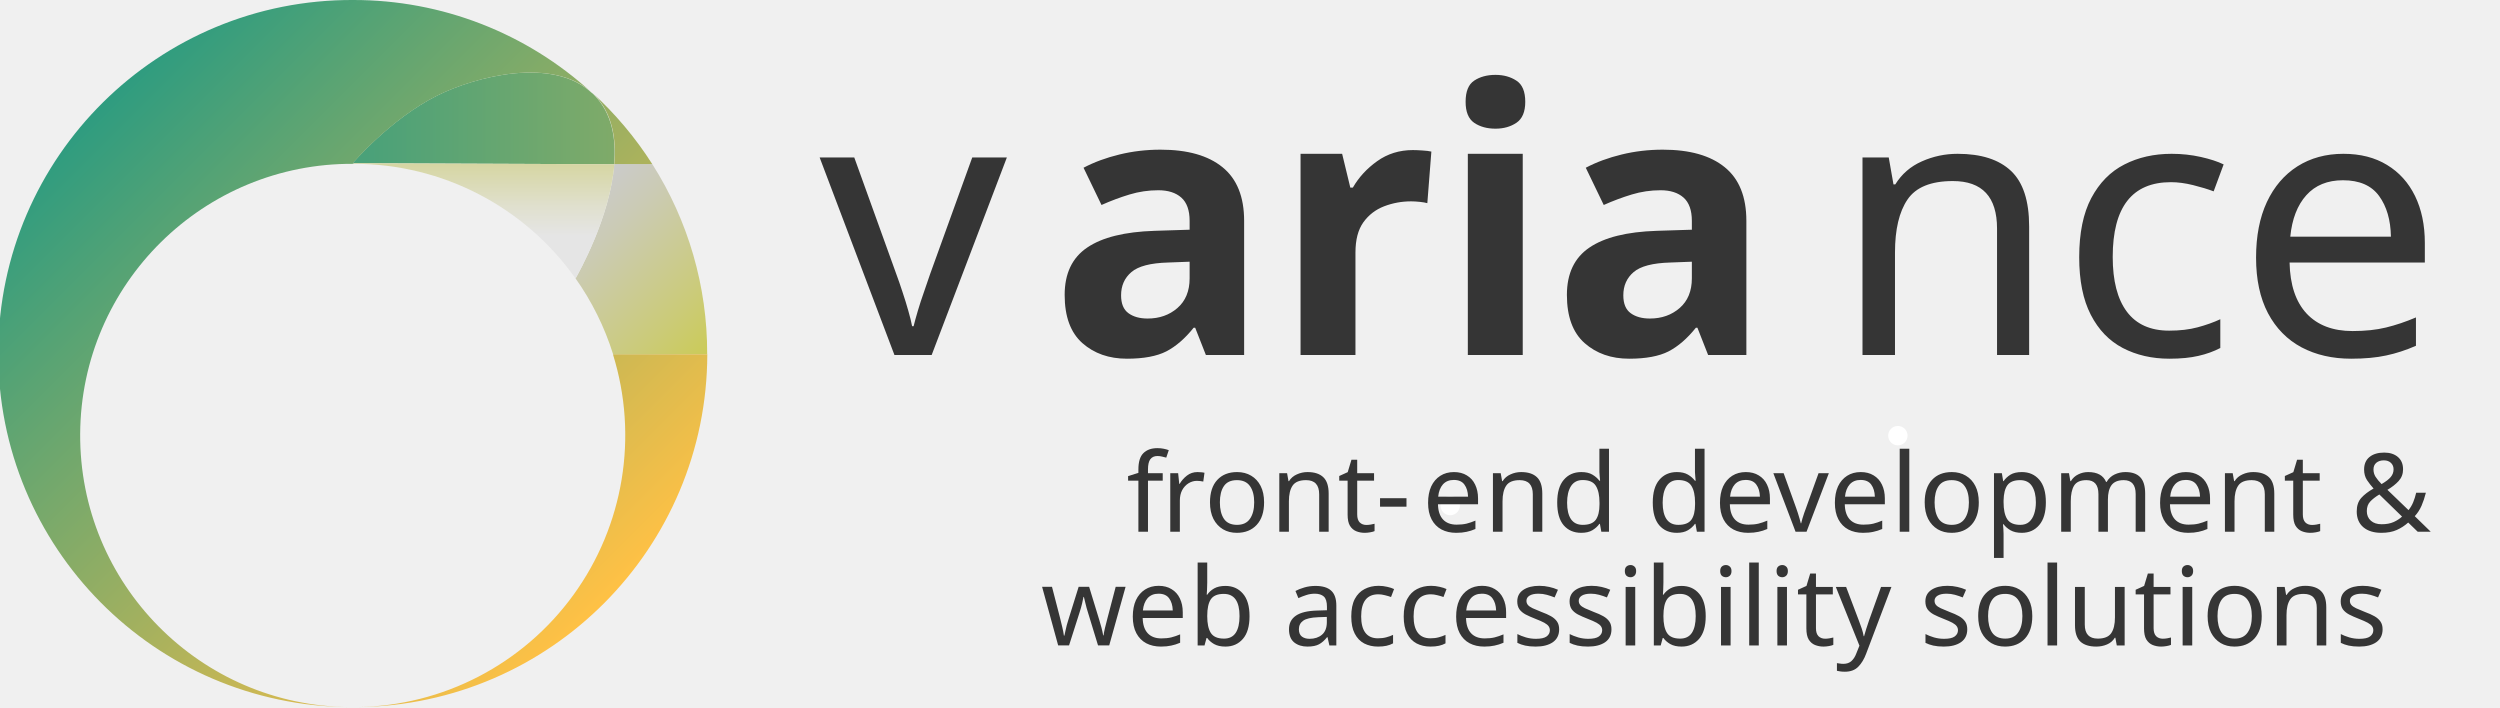
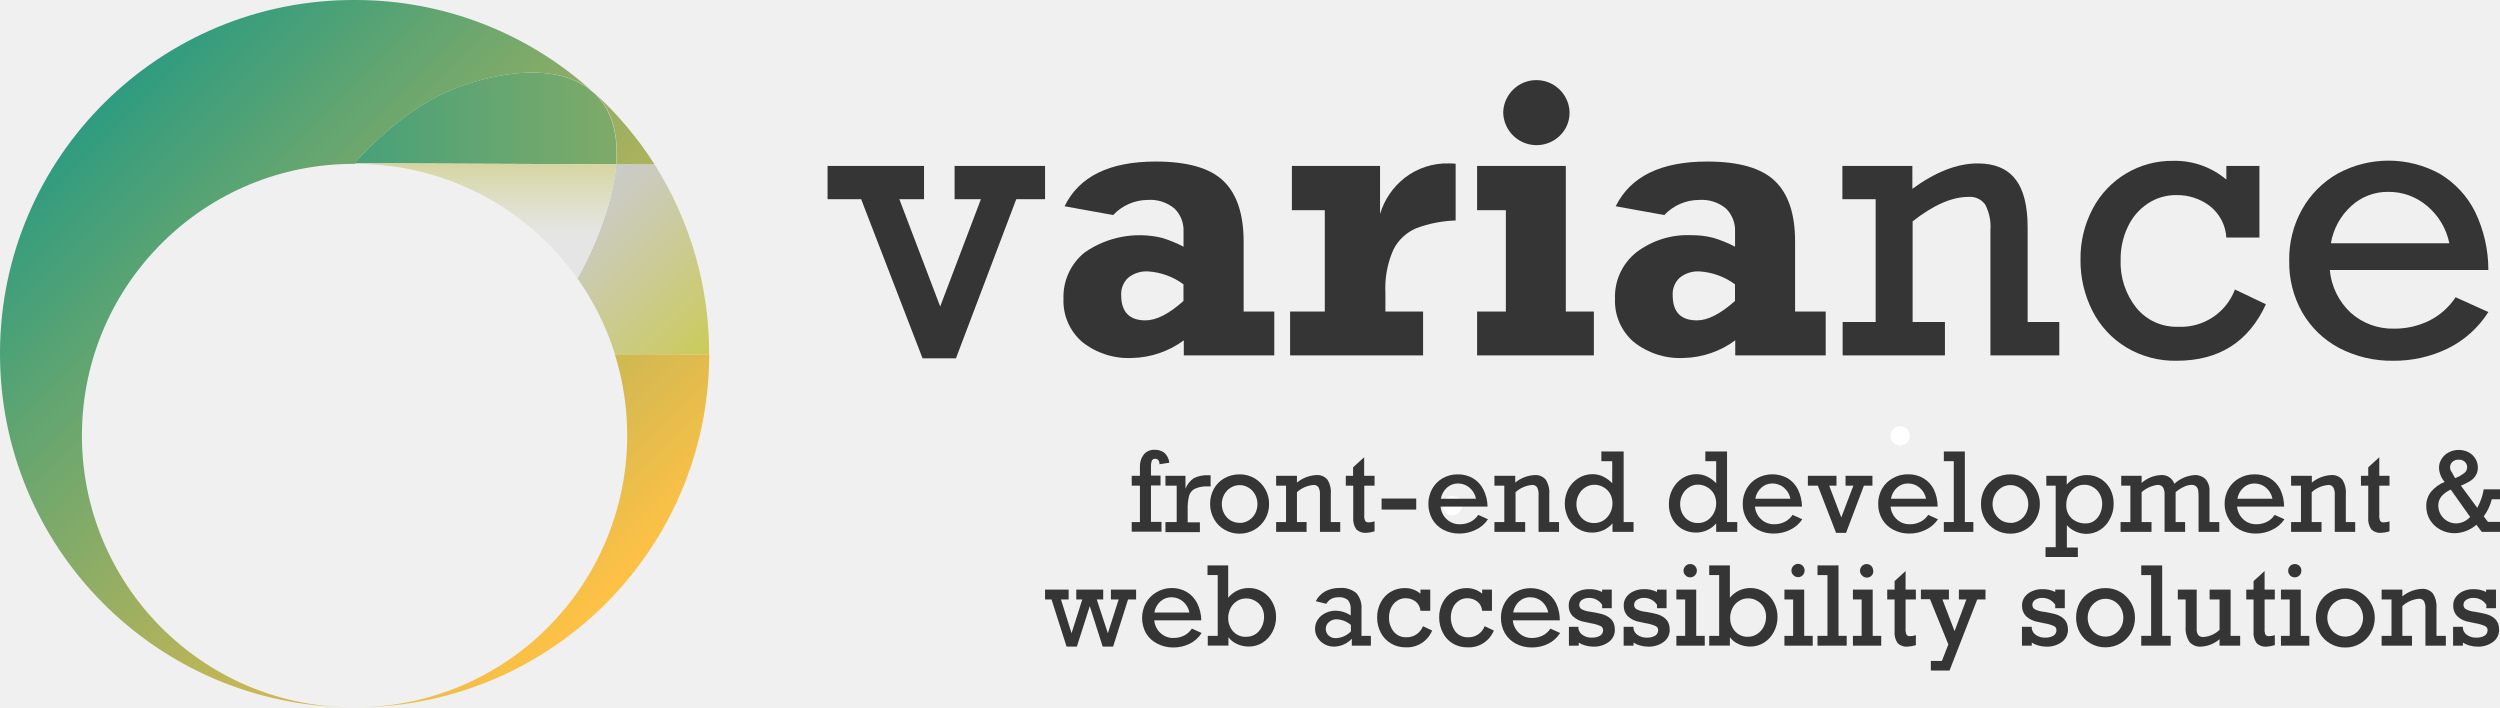
- <svg xmlns="http://www.w3.org/2000/svg" id="Layer_1" data-name="Layer 1" viewBox="0 0 387 109.46">
+ <svg xmlns="http://www.w3.org/2000/svg" id="Layer_1" data-name="Layer 1" viewBox="0 0 386.89 109.46">
  <defs>
-     <style>.cls-1{fill:#fff;}.cls-2{fill:url(#linear-gradient);}.cls-3{fill:url(#linear-gradient-2);}.cls-4{fill:url(#linear-gradient-3);}.cls-5{fill:url(#linear-gradient-4);}.cls-6{font-size:16.91px;}.cls-10,.cls-6{fill:#353535;font-family:Rockwell-Regular, Rockwell;}.cls-7{letter-spacing:-0.06em;}.cls-8{letter-spacing:0em;}.cls-9{letter-spacing:0.04em;}.cls-10{font-size:57.04px;}.cls-11{font-family:Rockwell-Bold, Rockwell;font-weight:700;}</style>
-     <linearGradient id="linear-gradient" x1="94.15" y1="36.44" x2="116.04" y2="58.32" gradientUnits="userSpaceOnUse">
+     <style>.cls-1{fill:#fff;}.cls-2{fill:url(#linear-gradient);}.cls-3{fill:url(#linear-gradient-2);}.cls-4{fill:url(#linear-gradient-3);}.cls-5{fill:url(#linear-gradient-4);}.cls-6{isolation:isolate;}.cls-7{fill:#353535;}</style>
+     <linearGradient id="linear-gradient" x1="94.15" y1="75.6" x2="116.04" y2="53.72" gradientTransform="matrix(1, 0, 0, -1, -5, 106.94)" gradientUnits="userSpaceOnUse">
      <stop offset="0" stop-color="#cbcbcb" />
      <stop offset="0.24" stop-color="#cbcbb4" />
      <stop offset="0.75" stop-color="#cbcb78" />
      <stop offset="1" stop-color="#cbcb58" />
    </linearGradient>
-     <linearGradient id="linear-gradient-2" x1="61.82" y1="23.39" x2="102.35" y2="23.39" gradientUnits="userSpaceOnUse">
+     <linearGradient id="linear-gradient-2" x1="61.82" y1="88.61" x2="102.37" y2="88.61" gradientTransform="matrix(1, 0, 0, -1, -5, 106.94)" gradientUnits="userSpaceOnUse">
      <stop offset="0" stop-color="#4aa179" />
      <stop offset="1" stop-color="#82ab68" />
    </linearGradient>
-     <linearGradient id="linear-gradient-3" x1="79.91" y1="41.55" x2="79.91" y2="23.68" gradientUnits="userSpaceOnUse">
+     <linearGradient id="linear-gradient-3" x1="79.91" y1="70.45" x2="79.91" y2="88.31" gradientTransform="matrix(1, 0, 0, -1, -5, 106.94)" gradientUnits="userSpaceOnUse">
      <stop offset="0" stop-color="#e5e5e5" />
      <stop offset="0.25" stop-color="#e0e0ce" />
      <stop offset="0.76" stop-color="#d2d292" />
      <stop offset="1" stop-color="#cbcb74" />
    </linearGradient>
-     <linearGradient id="linear-gradient-4" x1="98.44" y1="98.5" x2="18.93" y2="18.99" gradientUnits="userSpaceOnUse">
+     <linearGradient id="linear-gradient-4" x1="98.38" y1="13.43" x2="18.87" y2="92.94" gradientTransform="matrix(1, 0, 0, -1, -5, 106.94)" gradientUnits="userSpaceOnUse">
      <stop offset="0" stop-color="#ffc145" />
      <stop offset="1" stop-color="#299b81" />
    </linearGradient>
  </defs>
-   <path class="cls-1" d="M229.49,84.82a1.5,1.5,0,0,0,0-3,1.5,1.5,0,0,0,0,3Z" transform="translate(-5 -5.06)" />
-   <path class="cls-2" d="M114.47,59.8v.1H100l-.09,0a42.15,42.15,0,0,0-5.82-11.75c.4-.69,5.37-9.43,6-17.69l5.88,0A54.45,54.45,0,0,1,114.47,59.8Z" transform="translate(-5 -5.06)" />
-   <path class="cls-3" d="M97.06,19.85c2.67,2.8,3.35,6.66,3,10.64l-40.37-.17h-.1s5.84-6.85,13.08-10.47c6.05-3,17.83-6,23.87-.47C96.74,19.53,96.91,19.69,97.06,19.85Z" transform="translate(-5 -5.06)" />
-   <path class="cls-4" d="M59.73,30.32l40.37.17c-.66,8.26-5.63,17-6,17.69A42,42,0,0,0,59.73,30.42Z" transform="translate(-5 -5.06)" />
-   <path class="cls-5" d="M100,59.9h14.49a54.73,54.73,0,0,1-54.19,54.62A42.09,42.09,0,0,0,99.89,59.93ZM96.61,19.35l0,0c.16.15.33.31.48.47,2.67,2.8,3.35,6.66,3,10.64l5.88,0A54.76,54.76,0,0,0,96.61,19.35ZM59.73,5.06a54.73,54.73,0,0,0-.54,109.46,42.05,42.05,0,0,1,.54-84.1v-.1h-.1s5.84-6.85,13.08-10.47c6.05-3,17.83-6,23.87-.47l0,0A54.52,54.52,0,0,0,59.73,5.06Z" transform="translate(-5 -5.06)" />
-   <path class="cls-1" d="M298.79,74a1.5,1.5,0,0,0,0-3,1.5,1.5,0,0,0,0,3Z" transform="translate(-5 -5.06)" />
-   <text class="cls-6" transform="translate(174.38 82.31)">f<tspan class="cls-7" x="5.34" y="0">r</tspan>
-     <tspan class="cls-8" x="11.99" y="0">ont</tspan>
-     <tspan class="cls-9" x="38.58" y="0">-</tspan>
-     <tspan x="45.75" y="0">end development &amp;</tspan>
-     <tspan x="-13.25" y="17.61">web accessibility solutions</tspan>
-   </text>
-   <text class="cls-10" transform="translate(126.88 54.95)">v<tspan class="cls-11" x="35.54" y="0">aria</tspan>
-     <tspan x="156.59" y="0">nce</tspan>
-   </text>
+   <path class="cls-1" d="M224.49,79.76a1.5,1.5,0,0,0,0-3h0a1.5,1.5,0,0,0,0,3Z" transform="translate(0.27 0)" />
+   <path class="cls-2" d="M109.47,54.74v.1H94.91a42.27,42.27,0,0,0-5.82-11.75c.4-.69,5.37-9.43,6-17.69H101A54.53,54.53,0,0,1,109.47,54.74Z" transform="translate(0.27 0)" />
+   <path class="cls-3" d="M92.06,14.79c2.67,2.8,3.35,6.66,3,10.64l-40.37-.17h-.1s5.84-6.85,13.08-10.47c6-3,17.83-6,23.87-.47A4,4,0,0,1,92.06,14.79Z" transform="translate(0.27 0)" />
+   <path class="cls-4" d="M54.73,25.26l40.37.17c-.66,8.26-5.63,17-6,17.69A42,42,0,0,0,54.73,25.36Z" transform="translate(0.27 0)" />
+   <path class="cls-5" d="M95,54.84h14.49A54.74,54.74,0,0,1,55.3,109.46,42.08,42.08,0,0,0,94.89,54.87ZM91.61,14.29h0c.16.15.33.31.48.47,2.67,2.8,3.35,6.66,3,10.64H101A54.7,54.7,0,0,0,91.61,14.29ZM54.73,0a54.73,54.73,0,1,0-.54,109.46,42.05,42.05,0,0,1,.54-84.1v-.1h-.1s5.84-6.85,13.08-10.47c6.05-3,17.83-6,23.87-.47h0A54.48,54.48,0,0,0,54.73,0Z" transform="translate(0.27 0)" />
+   <path class="cls-1" d="M293.79,68.94a1.5,1.5,0,1,0-1.5-1.5A1.5,1.5,0,0,0,293.79,68.94Z" transform="translate(0.27 0)" />
+   <g class="cls-6">
+     <g class="cls-6">
+       <path class="cls-7" d="M180.69,71.61l-1.52.23c0-.56-.27-.84-.65-.84a.53.53,0,0,0-.54.29,2.7,2.7,0,0,0-.13,1v1.31h1.48v1.53h-1.48v5.63h1.63v1.52h-4.61V80.79h1.27V75.16h-1.27V73.63h1.27V72.29a3,3,0,0,1,.58-1.94,2.07,2.07,0,0,1,1.72-.74,2.26,2.26,0,0,1,1.52.5A2.43,2.43,0,0,1,180.69,71.61Z" transform="translate(0.27 0)" />
+     </g>
+     <g class="cls-6">
+       <path class="cls-7" d="M183.53,78.83v2h1.89v1.52h-5.33V80.79h1.74V75.16h-1.74V73.63h3.1v2A3.44,3.44,0,0,1,184.48,74a4.45,4.45,0,0,1,2.21-.45h.39v1.72h-.37a4.42,4.42,0,0,0-2.07.37,1.73,1.73,0,0,0-.89,1.09A7.73,7.73,0,0,0,183.53,78.83Z" transform="translate(0.27 0)" />
+     </g>
+     <g class="cls-6">
+       <path class="cls-7" d="M196.13,78a4.52,4.52,0,0,1-.6,2.31,4.55,4.55,0,0,1-3.95,2.28,4.56,4.56,0,0,1-2.35-.62,4.2,4.2,0,0,1-1.63-1.66A4.62,4.62,0,0,1,187,78a4.75,4.75,0,0,1,.59-2.36A4.16,4.16,0,0,1,189.22,74a4.72,4.72,0,0,1,2.36-.59,4.48,4.48,0,0,1,2.32.62,4.63,4.63,0,0,1,1.64,1.68A4.58,4.58,0,0,1,196.13,78Zm-4.55,2.93a2.65,2.65,0,0,0,1.4-.4,2.76,2.76,0,0,0,1-1.07,3.18,3.18,0,0,0,0-2.9,2.86,2.86,0,0,0-1-1.08,2.64,2.64,0,0,0-2.81,0,2.81,2.81,0,0,0-1,1.08,3.12,3.12,0,0,0,0,2.91,2.74,2.74,0,0,0,1,1.07A2.65,2.65,0,0,0,191.58,80.91Z" transform="translate(0.27 0)" />
+       <path class="cls-7" d="M205.68,76.47v4.32h1.46v1.52H204V76.58a2.14,2.14,0,0,0-.23-1.17.86.86,0,0,0-.77-.36,4.35,4.35,0,0,0-2.56,1.12v4.62h1.49v1.52h-4.71V80.79h1.53V75.16h-1.53V73.63h3.22v1.05a5.13,5.13,0,0,1,3-1.16,2.05,2.05,0,0,1,1.72.71A3.6,3.6,0,0,1,205.68,76.47Z" transform="translate(0.27 0)" />
+       <path class="cls-7" d="M212.45,73.63v1.53h-1.59v4.55a1.82,1.82,0,0,0,.15.92.61.61,0,0,0,.53.21,2.69,2.69,0,0,0,.91-.16v1.55a5,5,0,0,1-1.28.23,2,2,0,0,1-1.55-.54,2.87,2.87,0,0,1-.47-1.86v-4.9H208V73.63h1.13V72.32l1.71-1.56v2.87Z" transform="translate(0.27 0)" />
+     </g>
+     <g class="cls-6">
+       <path class="cls-7" d="M213.54,78.86V77.15h5.36v1.71Z" transform="translate(0.27 0)" />
+     </g>
+     <g class="cls-6">
+       <path class="cls-7" d="M229.94,78.4h-7.27a3,3,0,0,0,1,2,2.84,2.84,0,0,0,2,.73,3.58,3.58,0,0,0,1.6-.36,3.12,3.12,0,0,0,1.23-1.09l1.5.68A4.54,4.54,0,0,1,228.08,82a5.6,5.6,0,0,1-2.51.57,5.18,5.18,0,0,1-2.49-.59,4.26,4.26,0,0,1-1.7-1.64,4.89,4.89,0,0,1,0-4.71A4.31,4.31,0,0,1,223,74a4.63,4.63,0,0,1,2.3-.59,4.54,4.54,0,0,1,2.39.61,4.19,4.19,0,0,1,1.6,1.73A6.1,6.1,0,0,1,229.94,78.4Zm-4.6-3.58a2.47,2.47,0,0,0-1.69.65,3,3,0,0,0-.94,1.71h5.44a3,3,0,0,0-1-1.71A2.72,2.72,0,0,0,225.34,74.82Z" transform="translate(0.27 0)" />
+       <path class="cls-7" d="M239.49,76.47v4.32H241v1.52h-3.17V76.58a2.14,2.14,0,0,0-.23-1.17.86.86,0,0,0-.77-.36,4.35,4.35,0,0,0-2.56,1.12v4.62h1.49v1.52H231V80.79h1.53V75.16H231V73.63h3.22v1.05a5.13,5.13,0,0,1,3-1.16,2.05,2.05,0,0,1,1.72.71A3.6,3.6,0,0,1,239.49,76.47Z" transform="translate(0.27 0)" />
+       <path class="cls-7" d="M252.53,80.79v1.52h-3.26V81a4.11,4.11,0,0,1-3.11,1.42,4.06,4.06,0,0,1-3.72-2.2,5,5,0,0,1,0-4.56A4.42,4.42,0,0,1,244,74a4.08,4.08,0,0,1,2.17-.62,3.76,3.76,0,0,1,1.59.34,4.82,4.82,0,0,1,1.47,1.06V71.37h-1.68v-1.5H251V80.79Zm-6.05.15a2.55,2.55,0,0,0,1.43-.42,3,3,0,0,0,1-1.13,3.19,3.19,0,0,0,.36-1.5,3.09,3.09,0,0,0-.36-1.48,2.83,2.83,0,0,0-1-1,2.76,2.76,0,0,0-1.45-.39,2.46,2.46,0,0,0-1.41.42,2.78,2.78,0,0,0-1,1.1,3.14,3.14,0,0,0-.36,1.48,3.22,3.22,0,0,0,.36,1.52,2.89,2.89,0,0,0,1,1.06A2.62,2.62,0,0,0,246.48,80.94Z" transform="translate(0.27 0)" />
+       <path class="cls-7" d="M268.58,80.79v1.52h-3.26V81a4.11,4.11,0,0,1-3.11,1.42,4.18,4.18,0,0,1-2.22-.59,4.06,4.06,0,0,1-1.49-1.61A4.69,4.69,0,0,1,258,78a4.83,4.83,0,0,1,.57-2.32A4.5,4.5,0,0,1,260.09,74a4.08,4.08,0,0,1,2.17-.62,3.76,3.76,0,0,1,1.59.34,4.71,4.71,0,0,1,1.47,1.06V71.37h-1.68v-1.5H267V80.79Zm-6.05.15a2.55,2.55,0,0,0,1.43-.42,3,3,0,0,0,1-1.13,3.19,3.19,0,0,0,.36-1.5,3.09,3.09,0,0,0-.36-1.48,2.83,2.83,0,0,0-1-1A2.74,2.74,0,0,0,262.5,75a2.41,2.41,0,0,0-1.4.42,2.8,2.8,0,0,0-1,1.1,3.14,3.14,0,0,0-.36,1.48,3.22,3.22,0,0,0,.36,1.52,2.83,2.83,0,0,0,1,1.06A2.57,2.57,0,0,0,262.53,80.94Z" transform="translate(0.27 0)" />
+       <path class="cls-7" d="M278.6,78.4h-7.28a3,3,0,0,0,1,2,2.84,2.84,0,0,0,2,.73,3.57,3.57,0,0,0,1.59-.36,3.12,3.12,0,0,0,1.23-1.09l1.51.68A4.66,4.66,0,0,1,276.74,82a5.6,5.6,0,0,1-2.51.57,5.15,5.15,0,0,1-2.49-.59,4.2,4.2,0,0,1-1.7-1.64,4.54,4.54,0,0,1-.61-2.36,4.64,4.64,0,0,1,.6-2.35A4.31,4.31,0,0,1,271.67,74a4.88,4.88,0,0,1,4.69,0,4.19,4.19,0,0,1,1.6,1.73A6.25,6.25,0,0,1,278.6,78.4ZM274,74.82a2.45,2.45,0,0,0-1.69.65,3,3,0,0,0-.94,1.71h5.44a3,3,0,0,0-1-1.71A2.74,2.74,0,0,0,274,74.82Z" transform="translate(0.27 0)" />
+       <path class="cls-7" d="M282.81,75.16l1.87,4.92,1.87-4.92h-1.21V73.63h4.16v1.53h-1.32l-2.76,7.3h-1.55l-2.82-7.3h-1.54V73.63h4.43v1.53Z" transform="translate(0.27 0)" />
+       <path class="cls-7" d="M299.59,78.4h-7.28a3,3,0,0,0,1,2,2.84,2.84,0,0,0,2,.73,3.57,3.57,0,0,0,1.59-.36,3.12,3.12,0,0,0,1.23-1.09l1.51.68A4.62,4.62,0,0,1,297.72,82a5.53,5.53,0,0,1-2.5.57,5.22,5.22,0,0,1-2.5-.59A4.23,4.23,0,0,1,291,80.34a4.54,4.54,0,0,1-.61-2.36,4.64,4.64,0,0,1,.6-2.35A4.24,4.24,0,0,1,292.66,74,4.59,4.59,0,0,1,295,73.4a4.52,4.52,0,0,1,2.39.61A4.21,4.21,0,0,1,299,75.74,6.25,6.25,0,0,1,299.59,78.4ZM295,74.82a2.49,2.49,0,0,0-1.7.65,3,3,0,0,0-.93,1.71h5.43a3,3,0,0,0-1-1.71A2.74,2.74,0,0,0,295,74.82Z" transform="translate(0.27 0)" />
+       <path class="cls-7" d="M305.12,80.79v1.52h-4.57V80.79h1.54V71.37h-1.54v-1.5h3.25V80.79Z" transform="translate(0.27 0)" />
+       <path class="cls-7" d="M315.41,78a4.52,4.52,0,0,1-.6,2.31,4.52,4.52,0,0,1-3.95,2.28,4.58,4.58,0,0,1-2.35-.62,4.26,4.26,0,0,1-1.63-1.66A4.61,4.61,0,0,1,306.3,78a4.74,4.74,0,0,1,.58-2.36A4.23,4.23,0,0,1,308.5,74a4.75,4.75,0,0,1,2.36-.59,4.45,4.45,0,0,1,2.32.62,4.56,4.56,0,0,1,1.64,1.68A4.48,4.48,0,0,1,315.41,78Zm-4.55,2.93a2.62,2.62,0,0,0,1.4-.4,2.76,2.76,0,0,0,1-1.07,3.1,3.1,0,0,0,0-2.9,2.86,2.86,0,0,0-1-1.08,2.56,2.56,0,0,0-1.41-.41,2.65,2.65,0,0,0-1.4.4,3,3,0,0,0-1,1.08,3.12,3.12,0,0,0,0,2.91,2.81,2.81,0,0,0,1,1.07A2.68,2.68,0,0,0,310.86,80.91Z" transform="translate(0.27 0)" />
+       <path class="cls-7" d="M326.83,78a4.71,4.71,0,0,1-.56,2.27A4.23,4.23,0,0,1,324.74,82a3.94,3.94,0,0,1-2.15.62,4.14,4.14,0,0,1-3-1.34v3.45h1.7V86.2h-5V84.68h1.57V75.16h-1.45V73.63h3.16V75A4.37,4.37,0,0,1,321,73.89a3.77,3.77,0,0,1,1.66-.37,4,4,0,0,1,2.19.6,4.14,4.14,0,0,1,1.49,1.64A4.79,4.79,0,0,1,326.83,78Zm-4.27,3a2.08,2.08,0,0,0,1.28-.41,2.8,2.8,0,0,0,.9-1.12,3.64,3.64,0,0,0,.32-1.5,3.09,3.09,0,0,0-.36-1.48,2.78,2.78,0,0,0-1-1.07,2.49,2.49,0,0,0-1.4-.4,2.59,2.59,0,0,0-1.45.42,3,3,0,0,0-1,1.13,3.33,3.33,0,0,0-.35,1.55,2.7,2.7,0,0,0,.85,2.12A3.15,3.15,0,0,0,322.56,81Z" transform="translate(0.27 0)" />
+       <path class="cls-7" d="M329.42,80.79V75.16H328V73.63h3.16v1.1a4.85,4.85,0,0,1,3-1.21,2,2,0,0,1,2.06,1.35,5.12,5.12,0,0,1,3.15-1.35,2.26,2.26,0,0,1,1.67.62,2.57,2.57,0,0,1,.62,1.89v4.76h1.52v1.52h-3.21v-5.5a5.63,5.63,0,0,0-.06-.92,1.14,1.14,0,0,0-.3-.61,1.06,1.06,0,0,0-.77-.24,2.7,2.7,0,0,0-1.1.28,5.54,5.54,0,0,0-1.32.84v4.63h1.47v1.52h-3.18V76.6a2.23,2.23,0,0,0-.25-1.2,1,1,0,0,0-.83-.36,4.64,4.64,0,0,0-2.47,1.12v4.63h1.53v1.52h-4.79V80.79Z" transform="translate(0.27 0)" />
+       <path class="cls-7" d="M353.21,78.4h-7.28a3,3,0,0,0,1,2,2.84,2.84,0,0,0,2,.73,3.57,3.57,0,0,0,1.59-.36,3.12,3.12,0,0,0,1.23-1.09l1.51.68A4.62,4.62,0,0,1,351.34,82a5.53,5.53,0,0,1-2.5.57,5.22,5.22,0,0,1-2.5-.59,4.23,4.23,0,0,1-1.69-1.64A4.54,4.54,0,0,1,344,78a4.64,4.64,0,0,1,.6-2.35A4.24,4.24,0,0,1,346.28,74a4.59,4.59,0,0,1,2.29-.59A4.52,4.52,0,0,1,351,74a4.21,4.21,0,0,1,1.61,1.73A6.25,6.25,0,0,1,353.21,78.4Zm-4.6-3.58a2.49,2.49,0,0,0-1.7.65,3,3,0,0,0-.93,1.71h5.43a3,3,0,0,0-1-1.71A2.74,2.74,0,0,0,348.61,74.82Z" transform="translate(0.27 0)" />
+       <path class="cls-7" d="M362.76,76.47v4.32h1.45v1.52h-3.16V76.58a2.13,2.13,0,0,0-.24-1.17.84.84,0,0,0-.77-.36,4.37,4.37,0,0,0-2.56,1.12v4.62H359v1.52h-4.71V80.79h1.53V75.16h-1.53V73.63h3.21v1.05a5.13,5.13,0,0,1,3-1.16,2.05,2.05,0,0,1,1.72.71A3.67,3.67,0,0,1,362.76,76.47Z" transform="translate(0.27 0)" />
+       <path class="cls-7" d="M369.52,73.63v1.53h-1.58v4.55a1.82,1.82,0,0,0,.15.92.6.6,0,0,0,.52.21,2.61,2.61,0,0,0,.91-.16v1.55a5,5,0,0,1-1.28.23,1.94,1.94,0,0,1-1.54-.54,2.81,2.81,0,0,1-.47-1.86v-4.9H365.1V73.63h1.13V72.32l1.71-1.56v2.87Z" transform="translate(0.27 0)" />
+       <path class="cls-7" d="M383.19,72.33a2.21,2.21,0,0,1-.37,1.32,2.75,2.75,0,0,1-.87.83,11.11,11.11,0,0,1-1.38.68l2.53,3.43a8.92,8.92,0,0,0,1-2.86h2.55v1.53h-1.3a7.36,7.36,0,0,1-1.25,2.65l.66.85h1.89v1.55H383.8l-.83-1.1a5.34,5.34,0,0,1-3.33,1.31,4.66,4.66,0,0,1-2.27-.56,4.25,4.25,0,0,1-1.59-1.5,4.08,4.08,0,0,1-.57-2.12,3.48,3.48,0,0,1,.7-2.19,5.35,5.35,0,0,1,2.14-1.57,3.52,3.52,0,0,1-.87-2.18,2.5,2.5,0,0,1,.43-1.42,2.78,2.78,0,0,1,1.12-1,3.35,3.35,0,0,1,3,0,2.65,2.65,0,0,1,1.08,1A2.54,2.54,0,0,1,383.19,72.33ZM379.84,81A3,3,0,0,0,382,80l-3-4.23a4,4,0,0,0-1.45,1.06,2.2,2.2,0,0,0-.48,1.42,2.75,2.75,0,0,0,1.37,2.37A2.77,2.77,0,0,0,379.84,81Zm-.17-7a5.41,5.41,0,0,0,1.45-.82,1.16,1.16,0,0,0,.42-.88,1.14,1.14,0,0,0-.34-.81,1.25,1.25,0,0,0-.95-.35,1.33,1.33,0,0,0-1,.34,1.15,1.15,0,0,0-.36.88,1.43,1.43,0,0,0,.12.49C379.14,73,379.34,73.42,379.67,74Z" transform="translate(0.27 0)" />
+     </g>
+     <g class="cls-6">
+       <path class="cls-7" d="M163.92,92.77,165.56,98l1.66-5.23h-.93V91.24h4.17v1.53h-1L171.18,98l1.67-5.23h-1.2V91.24h3.9v1.53H174.3l-2.31,7.3h-1.61l-2-6.27-2,6.27h-1.59l-2.33-7.3h-1V91.24h3.65v1.53Z" transform="translate(0.27 0)" />
+       <path class="cls-7" d="M185.64,96h-7.28a3,3,0,0,0,1,2,2.84,2.84,0,0,0,2,.73,3.57,3.57,0,0,0,1.59-.36,3.12,3.12,0,0,0,1.23-1.09l1.51.68a4.62,4.62,0,0,1-1.87,1.67,5.53,5.53,0,0,1-2.5.57,5.22,5.22,0,0,1-2.5-.59A4.28,4.28,0,0,1,177.08,98a4.91,4.91,0,0,1,0-4.72,4.38,4.38,0,0,1,1.64-1.64A4.59,4.59,0,0,1,181,91a4.52,4.52,0,0,1,2.39.61A4.21,4.21,0,0,1,185,93.35,6.25,6.25,0,0,1,185.64,96ZM181,92.43a2.49,2.49,0,0,0-1.7.65,3,3,0,0,0-.93,1.71h5.43a2.94,2.94,0,0,0-1-1.71A2.74,2.74,0,0,0,181,92.43Z" transform="translate(0.27 0)" />
+       <path class="cls-7" d="M193,91a3.91,3.91,0,0,1,2.16.61,4.12,4.12,0,0,1,1.51,1.64,4.71,4.71,0,0,1,.54,2.23,4.8,4.8,0,0,1-.55,2.28,4.38,4.38,0,0,1-1.51,1.68,4,4,0,0,1-2.17.62,4.29,4.29,0,0,1-1.8-.39,3.25,3.25,0,0,1-1.34-1.06v1.3h-3.2V98.4h1.54V89H186.6v-1.5h3.2v5A4.07,4.07,0,0,1,193,91Zm-.36,7.54a2.51,2.51,0,0,0,1.45-.44A2.89,2.89,0,0,0,195,97a3.38,3.38,0,0,0,.35-1.51A3,3,0,0,0,195,94a2.68,2.68,0,0,0-1-1,2.63,2.63,0,0,0-1.42-.39,2.57,2.57,0,0,0-1.42.41,2.75,2.75,0,0,0-1,1.1,3.27,3.27,0,0,0-.36,1.54,3,3,0,0,0,.37,1.49,2.73,2.73,0,0,0,1,1.06A2.57,2.57,0,0,0,192.6,98.55Z" transform="translate(0.27 0)" />
+       <path class="cls-7" d="M210.43,94.31V98.4h1.45v1.52h-2.95V98.85a3.88,3.88,0,0,1-2.76,1.22,3,3,0,0,1-1.46-.37,2.94,2.94,0,0,1-1.07-1,2.45,2.45,0,0,1-.4-1.38,2.54,2.54,0,0,1,.44-1.46,2.91,2.91,0,0,1,1.2-1,3.44,3.44,0,0,1,1.51-.35,4.22,4.22,0,0,1,2.37.74v-.93a2.09,2.09,0,0,0-.43-1.46,2,2,0,0,0-1.42-.43,2.43,2.43,0,0,0-1.16.25,2.07,2.07,0,0,0-.77.76l-1.63-.4a3.64,3.64,0,0,1,1.49-1.54,4.63,4.63,0,0,1,2.24-.51,3.57,3.57,0,0,1,2.55.79A3.44,3.44,0,0,1,210.43,94.31Zm-4,4.45a3.39,3.39,0,0,0,2.36-1.05v-1a3.64,3.64,0,0,0-2.23-.87,1.74,1.74,0,0,0-1.17.43,1.34,1.34,0,0,0-.49,1.07,1.37,1.37,0,0,0,.43,1A1.53,1.53,0,0,0,206.4,98.76Z" transform="translate(0.27 0)" />
+       <path class="cls-7" d="M219.55,91.87v-.63h1.52v3.29h-1.52a2,2,0,0,0-.76-1.45,2.48,2.48,0,0,0-1.53-.5,2.27,2.27,0,0,0-1.33.4,2.6,2.6,0,0,0-.92,1.07,3.45,3.45,0,0,0-.32,1.48,3.28,3.28,0,0,0,.73,2.22,2.36,2.36,0,0,0,1.91.87,2.66,2.66,0,0,0,2.61-1.71l1.42.67a4.19,4.19,0,0,1-4.1,2.6,4.33,4.33,0,0,1-2.3-.62,4.12,4.12,0,0,1-1.56-1.67,5,5,0,0,1-.55-2.36,4.81,4.81,0,0,1,.56-2.31,4.08,4.08,0,0,1,1.53-1.63,4.22,4.22,0,0,1,2.17-.58A3.67,3.67,0,0,1,219.55,91.87Z" transform="translate(0.27 0)" />
+       <path class="cls-7" d="M229.1,91.87v-.63h1.52v3.29H229.1a2,2,0,0,0-.76-1.45,2.48,2.48,0,0,0-1.53-.5,2.29,2.29,0,0,0-1.33.4,2.58,2.58,0,0,0-.91,1.07,3.7,3.7,0,0,0,.4,3.7,2.38,2.38,0,0,0,1.92.87,2.65,2.65,0,0,0,2.6-1.71l1.42.67a4.18,4.18,0,0,1-4.1,2.6,4.33,4.33,0,0,1-2.3-.62A4.12,4.12,0,0,1,223,97.89a5.16,5.16,0,0,1-.55-2.36,4.81,4.81,0,0,1,.56-2.31,4.08,4.08,0,0,1,1.53-1.63,4.26,4.26,0,0,1,2.18-.58A3.67,3.67,0,0,1,229.1,91.87Z" transform="translate(0.27 0)" />
+       <path class="cls-7" d="M241.12,96h-7.27a3,3,0,0,0,1,2,2.84,2.84,0,0,0,2,.73,3.57,3.57,0,0,0,1.59-.36,3.12,3.12,0,0,0,1.23-1.09l1.5.68a4.54,4.54,0,0,1-1.86,1.67,5.57,5.57,0,0,1-2.51.57,5.2,5.2,0,0,1-2.49-.59,4.3,4.3,0,0,1-1.7-1.63,4.69,4.69,0,0,1-.6-2.37,4.64,4.64,0,0,1,.6-2.35,4.31,4.31,0,0,1,1.64-1.64,4.86,4.86,0,0,1,4.68,0,4.21,4.21,0,0,1,1.61,1.73A6.1,6.1,0,0,1,241.12,96Zm-4.6-3.58a2.49,2.49,0,0,0-1.69.65,3,3,0,0,0-.93,1.71h5.43a3,3,0,0,0-1-1.71A2.75,2.75,0,0,0,236.52,92.43Z" transform="translate(0.27 0)" />
+       <path class="cls-7" d="M247.67,91.61v-.37h1.49v2.88h-1.49v-.53a2.35,2.35,0,0,0-2-1.06,1.91,1.91,0,0,0-1.11.3.91.91,0,0,0-.43.76.78.78,0,0,0,.33.67,3.88,3.88,0,0,0,1.46.42l1.15.22c1.71.31,2.57,1.15,2.57,2.52a2.31,2.31,0,0,1-.93,1.92,3.85,3.85,0,0,1-2.46.73,4.06,4.06,0,0,1-1.2-.18,3.51,3.51,0,0,1-1-.44v.47h-1.52V97H244v.3a1.5,1.5,0,0,0,.7,1,2.36,2.36,0,0,0,1.33.38,2.54,2.54,0,0,0,1.31-.29,1,1,0,0,0,.48-.87.68.68,0,0,0-.38-.63,6,6,0,0,0-1.53-.44l-.88-.19a3.49,3.49,0,0,1-1.92-.91,2.25,2.25,0,0,1-.61-1.64,2.16,2.16,0,0,1,.45-1.38,2.75,2.75,0,0,1,1.15-.86,3.63,3.63,0,0,1,1.44-.29A4.23,4.23,0,0,1,247.67,91.61Z" transform="translate(0.27 0)" />
+       <path class="cls-7" d="M256.16,91.61v-.37h1.48v2.88h-1.48v-.53a2.35,2.35,0,0,0-2-1.06,1.89,1.89,0,0,0-1.11.3.89.89,0,0,0-.43.76.78.78,0,0,0,.33.67,3.82,3.82,0,0,0,1.46.42l1.15.22c1.71.31,2.57,1.15,2.57,2.52a2.31,2.31,0,0,1-.93,1.92,3.86,3.86,0,0,1-2.47.73,4.16,4.16,0,0,1-1.2-.18,3.57,3.57,0,0,1-1-.44v.47H251V97h1.52v.3a1.52,1.52,0,0,0,.69,1,2.42,2.42,0,0,0,1.34.38,2.57,2.57,0,0,0,1.31-.29,1,1,0,0,0,.48-.87.68.68,0,0,0-.38-.63,6,6,0,0,0-1.53-.44l-.88-.19a3.53,3.53,0,0,1-1.93-.91,2.29,2.29,0,0,1-.61-1.64,2.16,2.16,0,0,1,.45-1.38,2.79,2.79,0,0,1,1.16-.86,3.6,3.6,0,0,1,1.44-.29A4.23,4.23,0,0,1,256.16,91.61Z" transform="translate(0.27 0)" />
+       <path class="cls-7" d="M263.55,98.4v1.52h-4.39V98.4h1.36V92.77h-1.36V91.24h3.07V98.4Zm-1.22-10.08a1,1,0,0,1-.31.73,1,1,0,0,1-.73.3.94.94,0,0,1-.71-.3,1,1,0,0,1,0-1.46.94.94,0,0,1,.71-.3,1,1,0,0,1,.74.29A1,1,0,0,1,262.33,88.32Z" transform="translate(0.27 0)" />
+       <path class="cls-7" d="M270.6,91a3.91,3.91,0,0,1,2.16.61,4.12,4.12,0,0,1,1.51,1.64,4.71,4.71,0,0,1,.54,2.23,4.8,4.8,0,0,1-.55,2.28,4.46,4.46,0,0,1-1.51,1.68,4,4,0,0,1-2.17.62,4.29,4.29,0,0,1-1.8-.39,3.25,3.25,0,0,1-1.34-1.06v1.3h-3.2V98.4h1.54V89h-1.54v-1.5h3.2v5A4.07,4.07,0,0,1,270.6,91Zm-.36,7.54a2.53,2.53,0,0,0,1.45-.44,2.89,2.89,0,0,0,1-1.15,3.38,3.38,0,0,0,.35-1.51,3,3,0,0,0-.36-1.45,2.68,2.68,0,0,0-1-1,2.63,2.63,0,0,0-1.42-.39,2.57,2.57,0,0,0-1.42.41,2.68,2.68,0,0,0-1,1.1,3.27,3.27,0,0,0-.36,1.54,3,3,0,0,0,.37,1.49,2.73,2.73,0,0,0,1,1.06A2.57,2.57,0,0,0,270.24,98.55Z" transform="translate(0.27 0)" />
+       <path class="cls-7" d="M280.26,98.4v1.52h-4.38V98.4h1.35V92.77h-1.35V91.24h3.06V98.4ZM279,88.32a1,1,0,0,1-1,1,1,1,0,0,1-.72-.3,1,1,0,0,1,0-1.46,1,1,0,0,1,.72-.3,1,1,0,0,1,1,1Z" transform="translate(0.27 0)" />
+       <path class="cls-7" d="M285.52,98.4v1.52H281V98.4h1.54V89H281v-1.5h3.25V98.4Z" transform="translate(0.27 0)" />
+       <path class="cls-7" d="M290.86,98.4v1.52h-4.38V98.4h1.35V92.77h-1.35V91.24h3.06V98.4Zm-1.22-10.08a1,1,0,0,1-1.75.73,1,1,0,0,1,0-1.46,1,1,0,0,1,.72-.3,1,1,0,0,1,1,1Z" transform="translate(0.27 0)" />
+       <path class="cls-7" d="M296.22,91.24v1.53h-1.59v4.55a1.79,1.79,0,0,0,.16.92.59.59,0,0,0,.52.21,2.65,2.65,0,0,0,.91-.16v1.55a5,5,0,0,1-1.28.23,1.93,1.93,0,0,1-1.54-.54,2.81,2.81,0,0,1-.47-1.86v-4.9h-1.14V91.24h1.14V89.93l1.7-1.56v2.87Z" transform="translate(0.27 0)" />
+       <path class="cls-7" d="M300.33,92.77l1.88,4.9,1.83-4.9h-1.16V91.24H307v1.53h-1.28l-4.29,11h-2.89v-1.49h1.71l1-2.55-2.84-7H297V91.24h4.34v1.53Z" transform="translate(0.27 0)" />
+       <path class="cls-7" d="M317.79,91.61v-.37h1.48v2.88h-1.48v-.53a2.36,2.36,0,0,0-2-1.06,1.89,1.89,0,0,0-1.11.3.89.89,0,0,0-.43.76.78.78,0,0,0,.33.67,3.82,3.82,0,0,0,1.46.42l1.15.22c1.71.31,2.57,1.15,2.57,2.52a2.31,2.31,0,0,1-.93,1.92,3.86,3.86,0,0,1-2.47.73,4.16,4.16,0,0,1-1.2-.18,3.57,3.57,0,0,1-1-.44v.47h-1.52V97h1.52v.3a1.52,1.52,0,0,0,.69,1,2.42,2.42,0,0,0,1.34.38,2.57,2.57,0,0,0,1.31-.29,1,1,0,0,0,.48-.87.68.68,0,0,0-.38-.63,6,6,0,0,0-1.53-.44l-.88-.19a3.53,3.53,0,0,1-1.93-.91,2.29,2.29,0,0,1-.61-1.64,2.16,2.16,0,0,1,.45-1.38,2.79,2.79,0,0,1,1.16-.86,3.56,3.56,0,0,1,1.44-.29A4.23,4.23,0,0,1,317.79,91.61Z" transform="translate(0.27 0)" />
+       <path class="cls-7" d="M330.13,95.59a4.58,4.58,0,0,1-.6,2.32,4.57,4.57,0,0,1-3.95,2.27,4.56,4.56,0,0,1-2.35-.62,4.31,4.31,0,0,1-1.63-1.65,4.67,4.67,0,0,1-.58-2.32,4.74,4.74,0,0,1,.58-2.36,4.3,4.3,0,0,1,1.62-1.63,4.72,4.72,0,0,1,2.36-.59,4.48,4.48,0,0,1,2.32.62,4.63,4.63,0,0,1,1.64,1.68A4.58,4.58,0,0,1,330.13,95.59Zm-4.55,2.93a2.65,2.65,0,0,0,1.4-.4,2.76,2.76,0,0,0,1-1.07,3.18,3.18,0,0,0,0-2.9,2.86,2.86,0,0,0-1-1.08,2.64,2.64,0,0,0-2.81,0,2.89,2.89,0,0,0-1,1.08,3.12,3.12,0,0,0,0,2.91,2.74,2.74,0,0,0,1,1.07A2.68,2.68,0,0,0,325.58,98.52Z" transform="translate(0.27 0)" />
+       <path class="cls-7" d="M335.66,98.4v1.52H331.1V98.4h1.53V89H331.1v-1.5h3.24V98.4Z" transform="translate(0.27 0)" />
+       <path class="cls-7" d="M340.73,98.58a4,4,0,0,0,2.49-1.11v-4.7h-1.54V91.24h3.25V98.4h1.48v1.52h-3.19v-1a4.77,4.77,0,0,1-2.86,1.15,2.16,2.16,0,0,1-1.8-.73,3.87,3.87,0,0,1-.59-2.41V92.77h-1.21V91.24h2.92v6.05a1.55,1.55,0,0,0,.25,1A1,1,0,0,0,340.73,98.58Z" transform="translate(0.27 0)" />
+       <path class="cls-7" d="M351.77,91.24v1.53h-1.58v4.55a1.82,1.82,0,0,0,.15.92.6.6,0,0,0,.52.21,2.61,2.61,0,0,0,.91-.16v1.55a5,5,0,0,1-1.28.23,1.94,1.94,0,0,1-1.54-.54,2.81,2.81,0,0,1-.47-1.86v-4.9h-1.13V91.24h1.13V89.93l1.71-1.56v2.87Z" transform="translate(0.27 0)" />
+       <path class="cls-7" d="M357.11,98.4v1.52h-4.39V98.4h1.36V92.77h-1.36V91.24h3.07V98.4Zm-1.23-10.08a1,1,0,0,1-.3.73,1,1,0,0,1-.73.3,1,1,0,0,1-.72-.3,1.06,1.06,0,0,1,0-1.46,1,1,0,0,1,.72-.3,1,1,0,0,1,.74.29A1,1,0,0,1,355.88,88.32Z" transform="translate(0.27 0)" />
+       <path class="cls-7" d="M367.24,95.59a4.55,4.55,0,0,1-2.25,4,4.43,4.43,0,0,1-2.3.62,4.59,4.59,0,0,1-2.36-.62,4.38,4.38,0,0,1-1.63-1.65,4.78,4.78,0,0,1-.58-2.32,4.85,4.85,0,0,1,.58-2.36,4.25,4.25,0,0,1,1.63-1.63,4.72,4.72,0,0,1,2.36-.59,4.56,4.56,0,0,1,4.55,4.58Zm-4.55,2.93a2.7,2.7,0,0,0,2.38-1.47,3.1,3.1,0,0,0,0-2.9,2.71,2.71,0,0,0-1-1.08,2.56,2.56,0,0,0-1.41-.41,2.61,2.61,0,0,0-1.39.4,2.81,2.81,0,0,0-1,1.08,3,3,0,0,0,0,2.91,2.71,2.71,0,0,0,1,1.07A2.68,2.68,0,0,0,362.69,98.52Z" transform="translate(0.27 0)" />
+       <path class="cls-7" d="M376.79,94.08V98.4h1.45v1.52h-3.16V94.19a2.24,2.24,0,0,0-.23-1.17.87.87,0,0,0-.78-.36,4.33,4.33,0,0,0-2.56,1.13V98.4H373v1.52H368.3V98.4h1.53V92.77H368.3V91.24h3.21v1.05a5.18,5.18,0,0,1,3-1.16,2.05,2.05,0,0,1,1.72.71A3.67,3.67,0,0,1,376.79,94.08Z" transform="translate(0.27 0)" />
+       <path class="cls-7" d="M384.47,91.61v-.37H386v2.88h-1.49v-.53a2.35,2.35,0,0,0-2-1.06,1.91,1.91,0,0,0-1.11.3.89.89,0,0,0-.43.76.78.78,0,0,0,.33.67,3.88,3.88,0,0,0,1.46.42l1.15.22c1.71.31,2.57,1.15,2.57,2.52a2.31,2.31,0,0,1-.93,1.92,3.85,3.85,0,0,1-2.46.73,4.17,4.17,0,0,1-1.21-.18,3.57,3.57,0,0,1-1-.44v.47h-1.52V97h1.52v.3a1.5,1.5,0,0,0,.7,1,2.36,2.36,0,0,0,1.33.38,2.54,2.54,0,0,0,1.31-.29,1,1,0,0,0,.48-.87.68.68,0,0,0-.38-.63,6,6,0,0,0-1.53-.44l-.88-.19a3.46,3.46,0,0,1-1.92-.91,2.25,2.25,0,0,1-.61-1.64,2.1,2.1,0,0,1,.45-1.38,2.75,2.75,0,0,1,1.15-.86,3.6,3.6,0,0,1,1.44-.29A4.23,4.23,0,0,1,384.47,91.61Z" transform="translate(0.27 0)" />
+     </g>
+   </g>
+   <g class="cls-6">
+     <g class="cls-6">
+       <path class="cls-7" d="M138.91,30.83l6.32,16.6,6.3-16.6h-4.07V25.68h14v5.15H157l-9.33,24.62H142.5L133,30.83H127.8V25.68h14.93v5.15Z" transform="translate(0.27 0)" />
+     </g>
+     <g class="cls-6">
+       <path class="cls-7" d="M192.19,37.38V48.21h4.74V55h-14V52.67a14,14,0,0,1-8,2.73,11.47,11.47,0,0,1-7.72-2.48,8.37,8.37,0,0,1-2.9-6.69,8.81,8.81,0,0,1,3.25-7.14,14.85,14.85,0,0,1,11.95-2.29,18.83,18.83,0,0,1,3.38,1.38V35.84a4.7,4.7,0,0,0-1.39-3.56,5.83,5.83,0,0,0-4.18-1.34A7.37,7.37,0,0,0,172,33.28l-7.52-1.36Q167.85,25,178.57,25q7.37,0,10.49,3T192.19,37.38ZM177,49.58c1.68,0,3.63-1,5.88-3V44a10.33,10.33,0,0,0-5.51-2,4.48,4.48,0,0,0-3.07,1,3.45,3.45,0,0,0-1.06,2.7C173.25,48.27,174.51,49.58,177,49.58Z" transform="translate(0.27 0)" />
+       <path class="cls-7" d="M225,25.34v8.78a19.12,19.12,0,0,0-6.12,1.21,7,7,0,0,0-3.51,3.3,14.63,14.63,0,0,0-1.24,6.68v2.9h5.83V55H199.38V48.21h5.37V32.53h-5.09V25.68H213.3v7.43a11.22,11.22,0,0,1,3.82-5.59A10.69,10.69,0,0,1,224,25.29,6.76,6.76,0,0,1,225,25.34Z" transform="translate(0.27 0)" />
+       <path class="cls-7" d="M246.39,48.21V55H228.32V48.21h4.45V32.53h-4.45V25.68h13.73V48.21Zm-3.76-30.86A4.89,4.89,0,0,1,241.12,21a5.16,5.16,0,0,1-8.76-3.69,5.14,5.14,0,0,1,10.27,0Z" transform="translate(0.27 0)" />
+       <path class="cls-7" d="M277.53,37.38V48.21h4.74V55h-14V52.67a14,14,0,0,1-8,2.73,11.46,11.46,0,0,1-7.71-2.48,8.37,8.37,0,0,1-2.9-6.69,8.79,8.79,0,0,1,3.25-7.14,13.08,13.08,0,0,1,8.62-2.69,12.85,12.85,0,0,1,3.32.4,18.6,18.6,0,0,1,3.39,1.38V35.84a4.74,4.74,0,0,0-1.39-3.56,5.85,5.85,0,0,0-4.18-1.34,7.39,7.39,0,0,0-5.38,2.34l-7.52-1.36Q253.2,25,263.91,25q7.35,0,10.49,3T277.53,37.38Zm-15.18,12.2c1.67,0,3.63-1,5.88-3V44a10.39,10.39,0,0,0-5.52-2,4.47,4.47,0,0,0-3.06,1,3.42,3.42,0,0,0-1.06,2.7Q258.59,49.58,262.35,49.58Z" transform="translate(0.27 0)" />
+     </g>
+     <g class="cls-6">
+       <path class="cls-7" d="M313.52,35.26V49.83h4.9V55H307.76V35.62a7.36,7.36,0,0,0-.8-3.95,2.88,2.88,0,0,0-2.6-1.2q-3.84,0-8.64,3.79V49.83h5V55H284.89V49.83H290v-19h-5.15V25.68h10.83v3.54q5.38-3.93,10.11-3.93,3.93,0,5.81,2.42C312.9,29.33,313.52,31.84,313.52,35.26Z" transform="translate(0.27 0)" />
+       <path class="cls-7" d="M344.27,27.79V25.68h5.12V36.76h-5.12a6.67,6.67,0,0,0-2.56-4.88,8.3,8.3,0,0,0-5.16-1.69,7.86,7.86,0,0,0-4.49,1.34A8.73,8.73,0,0,0,329,35.15a11.49,11.49,0,0,0-1.09,5,11.27,11.27,0,0,0,2.45,7.51,8,8,0,0,0,6.47,2.91,8.92,8.92,0,0,0,8.77-5.77l4.79,2.29q-4,8.74-13.82,8.74a14.65,14.65,0,0,1-7.77-2.06,14,14,0,0,1-5.25-5.65,17.2,17.2,0,0,1-1.85-8,16.29,16.29,0,0,1,1.88-7.8,13.86,13.86,0,0,1,12.49-7.43A12.3,12.3,0,0,1,344.27,27.79Z" transform="translate(0.27 0)" />
+       <path class="cls-7" d="M384.82,41.78H360.28a10.31,10.31,0,0,0,3.26,6.64,9.71,9.71,0,0,0,6.69,2.44,12.14,12.14,0,0,0,5.37-1.2A10.5,10.5,0,0,0,379.75,46l5.07,2.29a15.57,15.57,0,0,1-6.28,5.64,18.94,18.94,0,0,1-8.45,1.9,17.55,17.55,0,0,1-8.41-2A14.36,14.36,0,0,1,356,48.32a15.64,15.64,0,0,1-2-8,15.68,15.68,0,0,1,2-7.94,14.52,14.52,0,0,1,5.52-5.53,16.48,16.48,0,0,1,15.81.06,14.32,14.32,0,0,1,5.42,5.84A20.69,20.69,0,0,1,384.82,41.78ZM369.31,29.69a8.3,8.3,0,0,0-5.71,2.19,10,10,0,0,0-3.15,5.77h18.33a10.16,10.16,0,0,0-3.43-5.77A9.13,9.13,0,0,0,369.31,29.69Z" transform="translate(0.27 0)" />
+     </g>
+   </g>
</svg>
